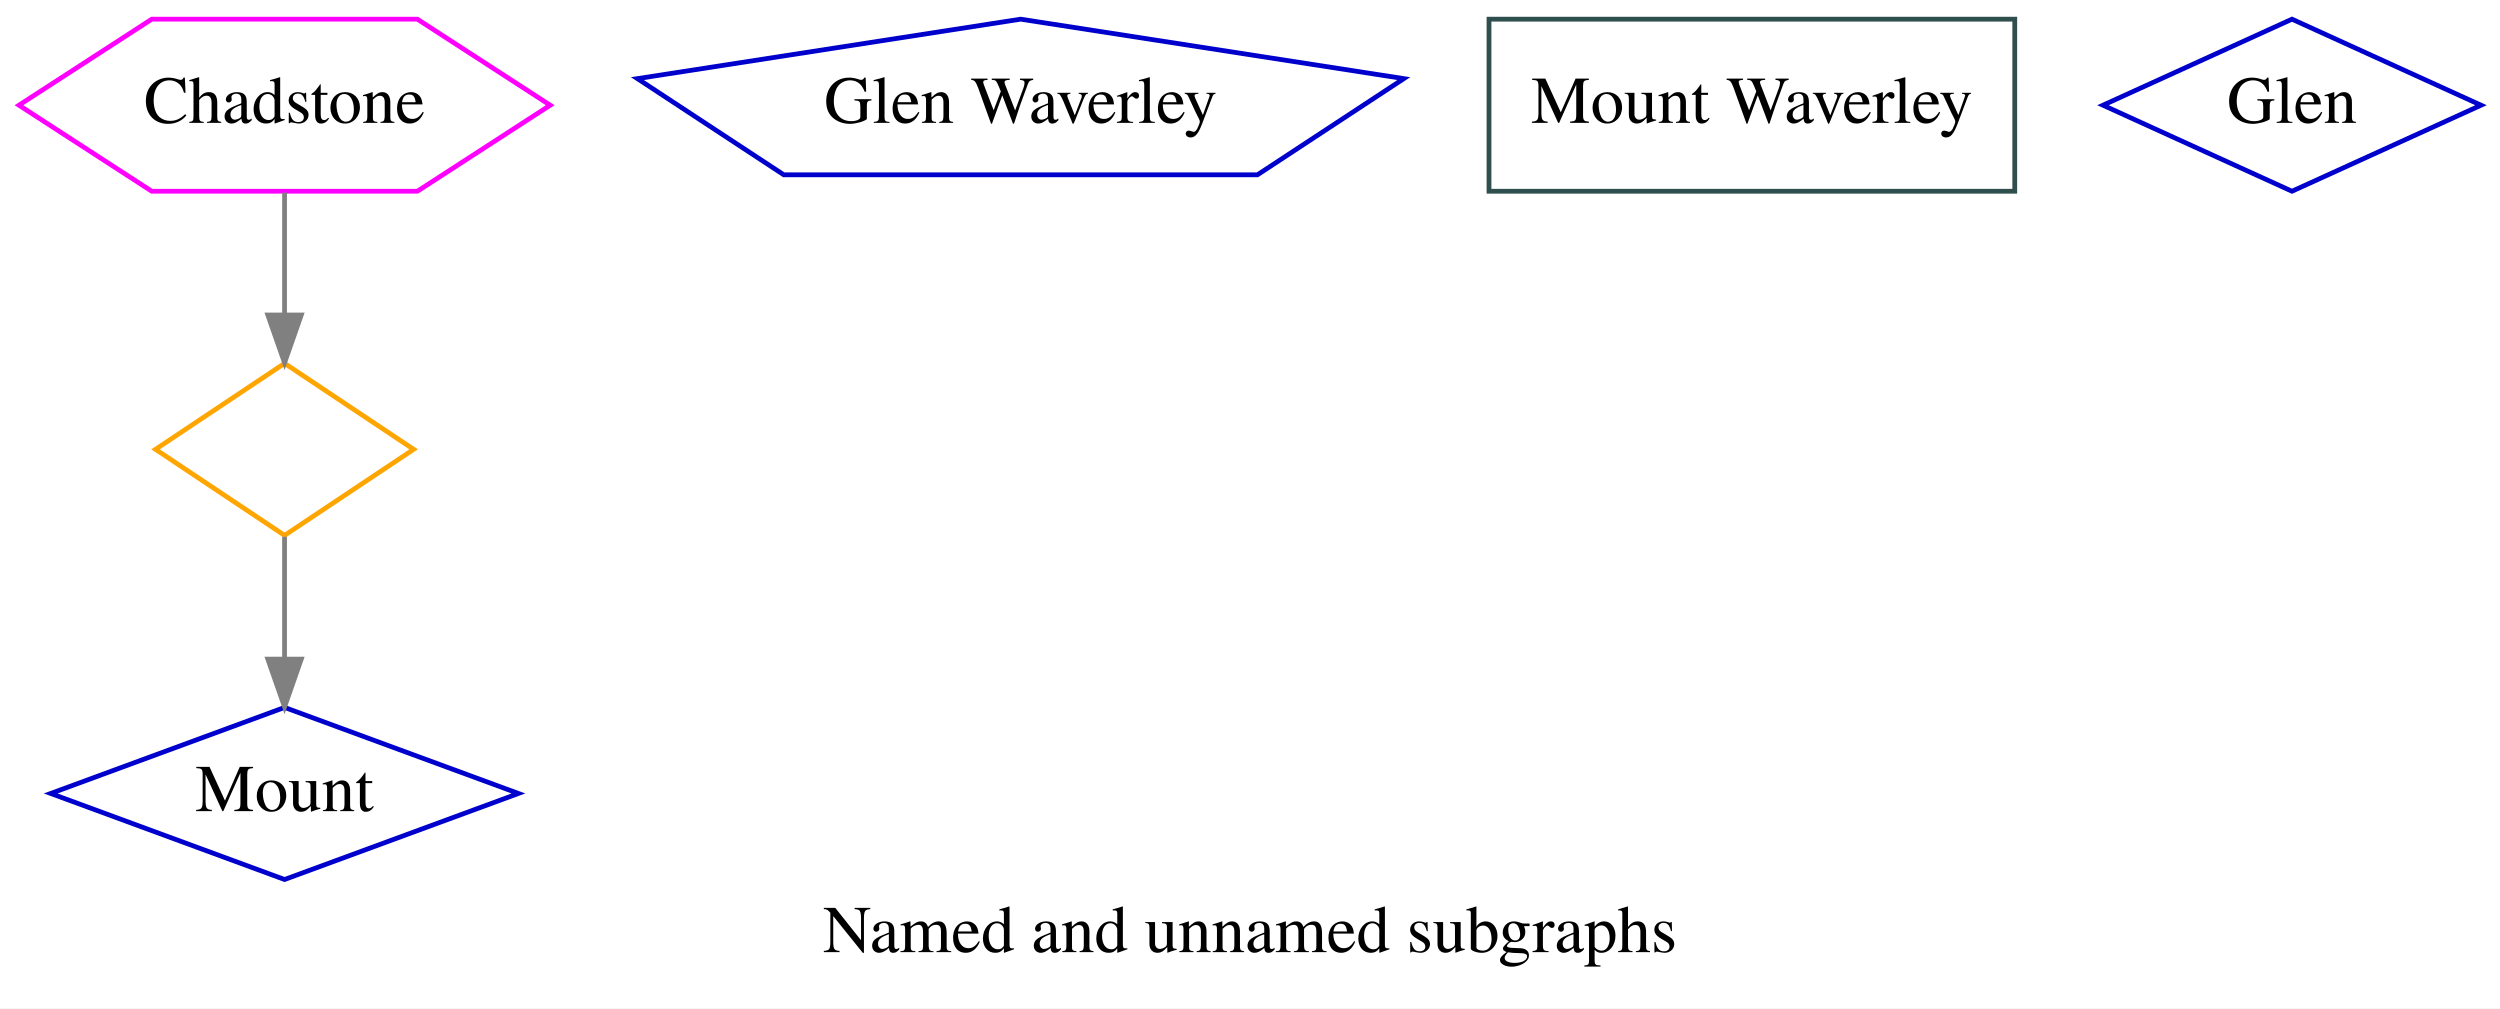
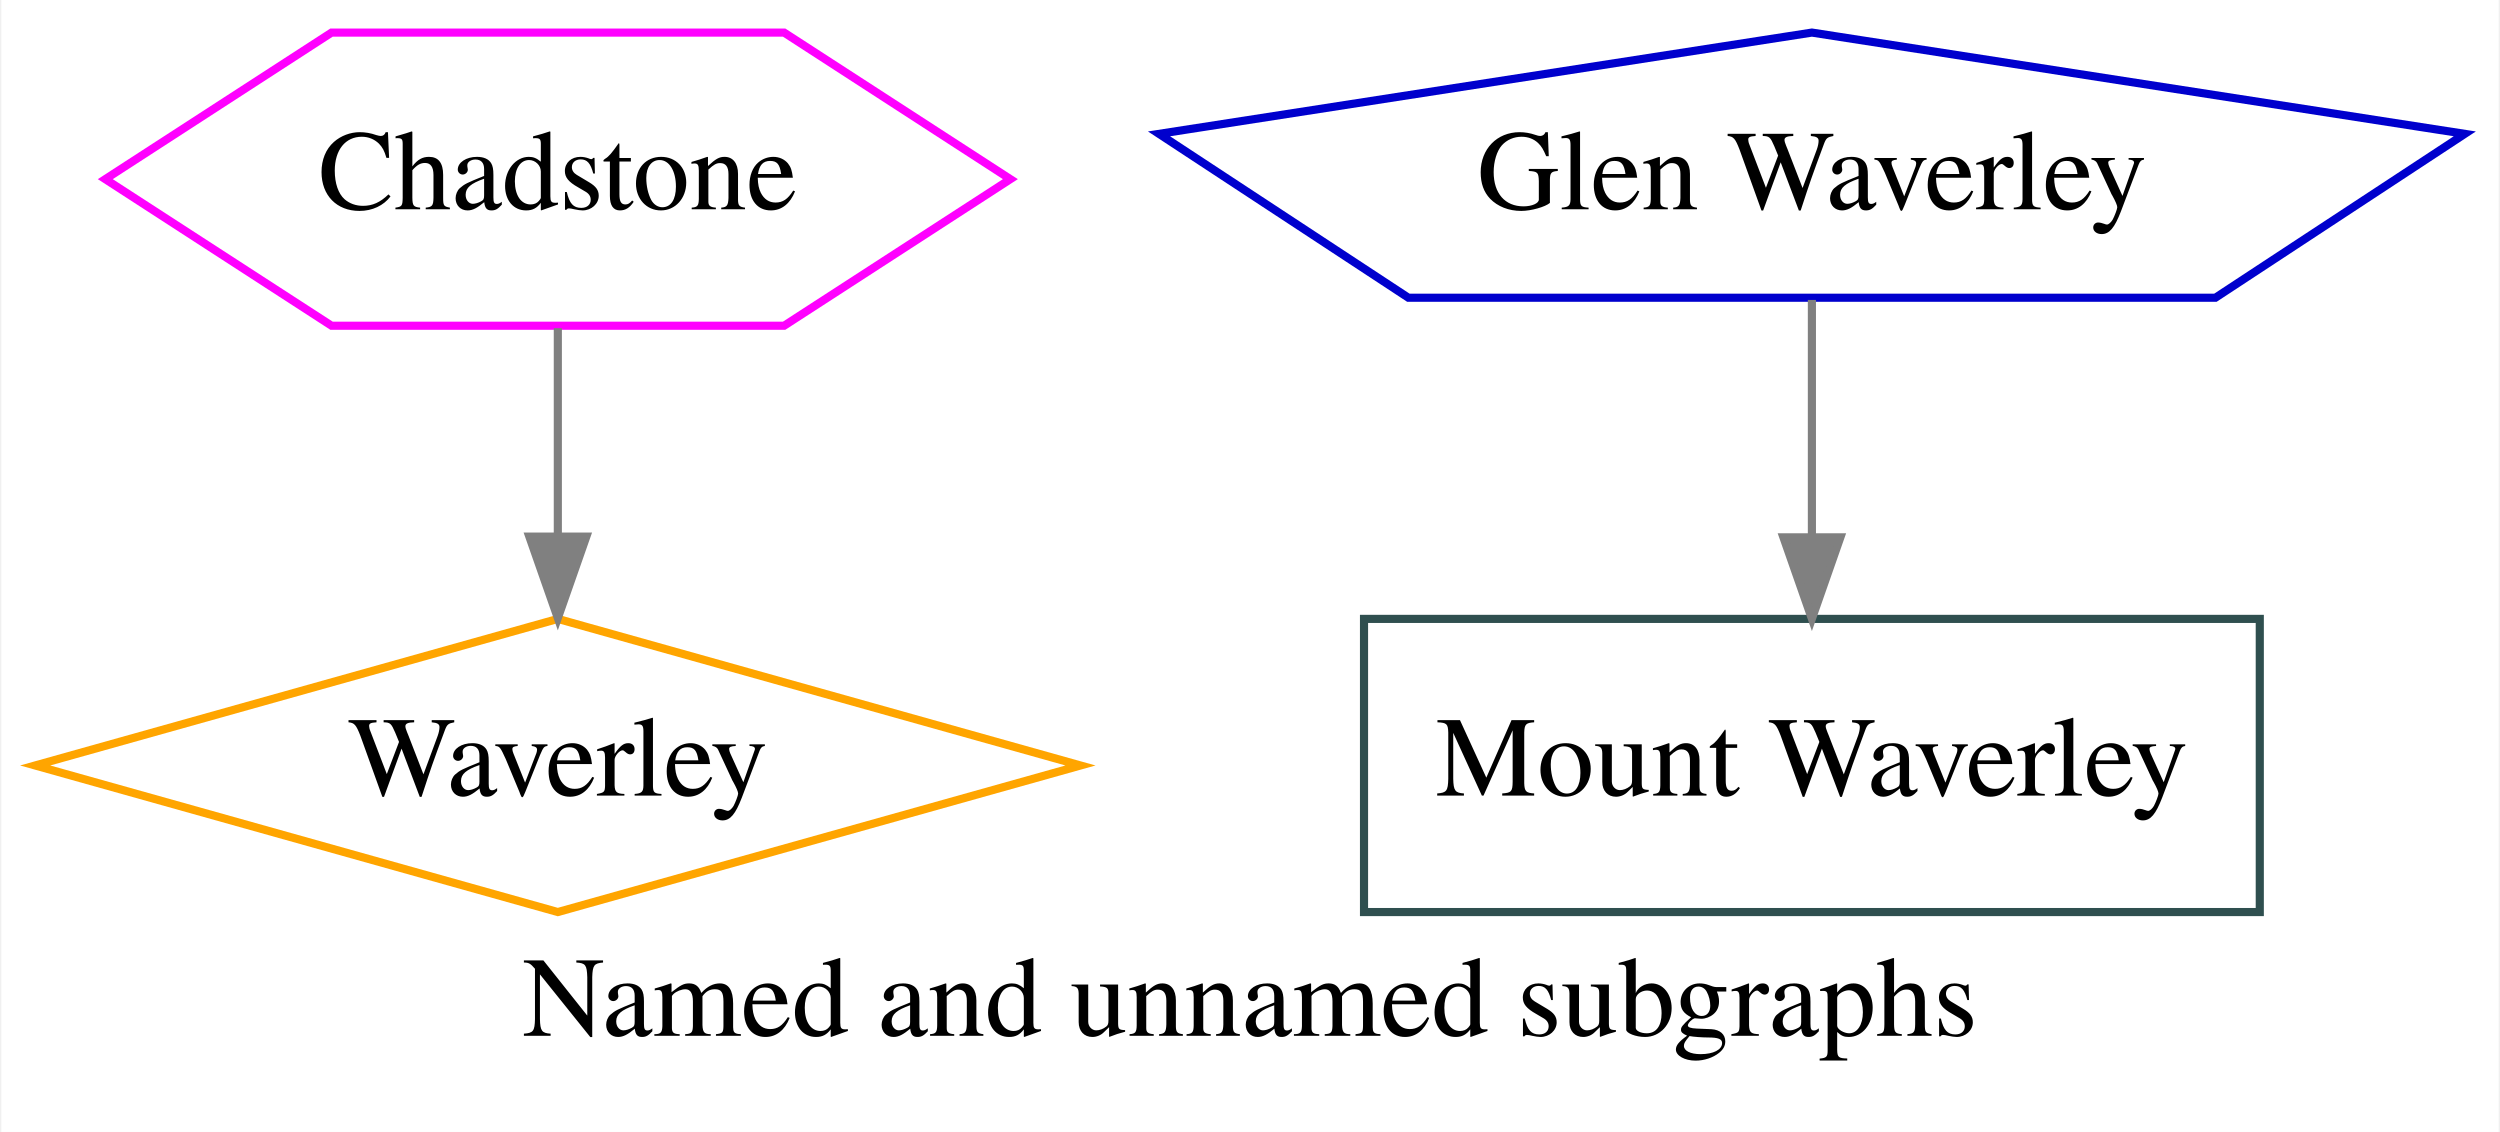
- <svg xmlns="http://www.w3.org/2000/svg" width="523pt" height="211pt" viewBox="0.00 0.00 523.06 211.00">
-   <g id="graph0" class="graph" transform="scale(1 1) rotate(0) translate(4 207)">
-     <polygon fill="white" stroke="none" points="-4,4 -4,-207 519.06,-207 519.06,4 -4,4" />
-     <text text-anchor="middle" x="257.53" y="-7.8" font-family="Times,serif" font-size="14.00">Named and unnamed subgraphs</text>
+ <svg xmlns="http://www.w3.org/2000/svg" width="307pt" height="139pt" viewBox="0.00 0.00 306.68 139.00">
+   <g id="graph0" class="graph" transform="scale(1 1) rotate(0) translate(4 135)">
+     <polygon fill="white" stroke="none" points="-4,4 -4,-135 302.678,-135 302.678,4 -4,4" />
+     <text text-anchor="middle" x="149.339" y="-7.8" font-family="Times,serif" font-size="14.00">Named and unnamed subgraphs</text>
    <g id="node1" class="node">
-       <polygon fill="none" stroke="magenta" points="111.109,-185 83.322,-203 27.75,-203 -0.036,-185 27.75,-167 83.322,-167 111.109,-185" />
-       <text text-anchor="middle" x="55.536" y="-181.3" font-family="Times,serif" font-size="14.00">Chadstone</text>
+       <polygon fill="none" stroke="magenta" points="119.913,-113 92.127,-131 36.555,-131 8.769,-113 36.555,-95 92.127,-95 119.913,-113" />
+       <text text-anchor="middle" x="64.341" y="-109.3" font-family="Times,serif" font-size="14.00">Chadstone</text>
    </g>
    <g id="node2" class="node">
-       <polygon fill="none" stroke="orange" points="55.536,-131 28.536,-113 55.536,-95 82.536,-113 55.536,-131" />
+       <polygon fill="none" stroke="orange" points="64.341,-59 0.159,-41 64.341,-23 128.523,-41 64.341,-59" />
+       <text text-anchor="middle" x="64.341" y="-37.3" font-family="Times,serif" font-size="14.00">Waverley</text>
    </g>
    <g id="edge1" class="edge">
-       <path fill="none" stroke="grey" d="M55.536,-166.697C55.536,-158.983 55.536,-149.712 55.536,-141.112" />
-       <polygon fill="grey" stroke="grey" points="59.036,-141.104 55.536,-131.104 52.036,-141.104 59.036,-141.104" />
+       <path fill="none" stroke="grey" d="M64.341,-94.697C64.341,-86.983 64.341,-77.713 64.341,-69.112" />
+       <polygon fill="grey" stroke="grey" points="67.841,-69.104 64.341,-59.104 60.841,-69.104 67.841,-69.104" />
    </g>
-     <g id="node6" class="node">
-       <polygon fill="none" stroke="#0000cd" points="55.536,-59 6.605,-41 55.536,-23 104.468,-41 55.536,-59" />
-       <text text-anchor="middle" x="55.536" y="-37.3" font-family="Times,serif" font-size="14.00">Mount</text>
+     <g id="node3" class="node">
+       <polygon fill="none" stroke="#0000cd" points="298.516,-118.562 218.341,-131 138.166,-118.562 168.79,-98.438 267.892,-98.438 298.516,-118.562" />
+       <text text-anchor="middle" x="218.341" y="-109.3" font-family="Times,serif" font-size="14.00">Glen Waverley</text>
+     </g>
+     <g id="node4" class="node">
+       <polygon fill="none" stroke="darkslategrey" points="273.341,-59 163.341,-59 163.341,-23 273.341,-23 273.341,-59" />
+       <text text-anchor="middle" x="218.341" y="-37.3" font-family="Times,serif" font-size="14.00">Mount Waverley</text>
    </g>
    <g id="edge2" class="edge">
-       <path fill="none" stroke="grey" d="M55.536,-94.697C55.536,-86.983 55.536,-77.713 55.536,-69.112" />
-       <polygon fill="grey" stroke="grey" points="59.036,-69.104 55.536,-59.104 52.036,-69.104 59.036,-69.104" />
-     </g>
-     <g id="node3" class="node">
-       <polygon fill="none" stroke="#0000cd" points="289.711,-190.562 209.536,-203 129.361,-190.562 159.985,-170.438 259.087,-170.438 289.711,-190.562" />
-       <text text-anchor="middle" x="209.536" y="-181.3" font-family="Times,serif" font-size="14.00">Glen Waverley</text>
-     </g>
-     <g id="node4" class="node">
-       <polygon fill="none" stroke="darkslategrey" points="417.536,-203 307.536,-203 307.536,-167 417.536,-167 417.536,-203" />
-       <text text-anchor="middle" x="362.536" y="-181.3" font-family="Times,serif" font-size="14.00">Mount Waverley</text>
-     </g>
-     <g id="node5" class="node">
-       <polygon fill="none" stroke="#0000cd" points="475.536,-203 435.989,-185 475.536,-167 515.084,-185 475.536,-203" />
-       <text text-anchor="middle" x="475.536" y="-181.3" font-family="Times,serif" font-size="14.00">Glen</text>
+       <path fill="none" stroke="grey" d="M218.341,-98.17C218.341,-89.919 218.341,-79.153 218.341,-69.256" />
+       <polygon fill="grey" stroke="grey" points="221.841,-69.019 218.341,-59.019 214.841,-69.019 221.841,-69.019" />
    </g>
  </g>
</svg>
